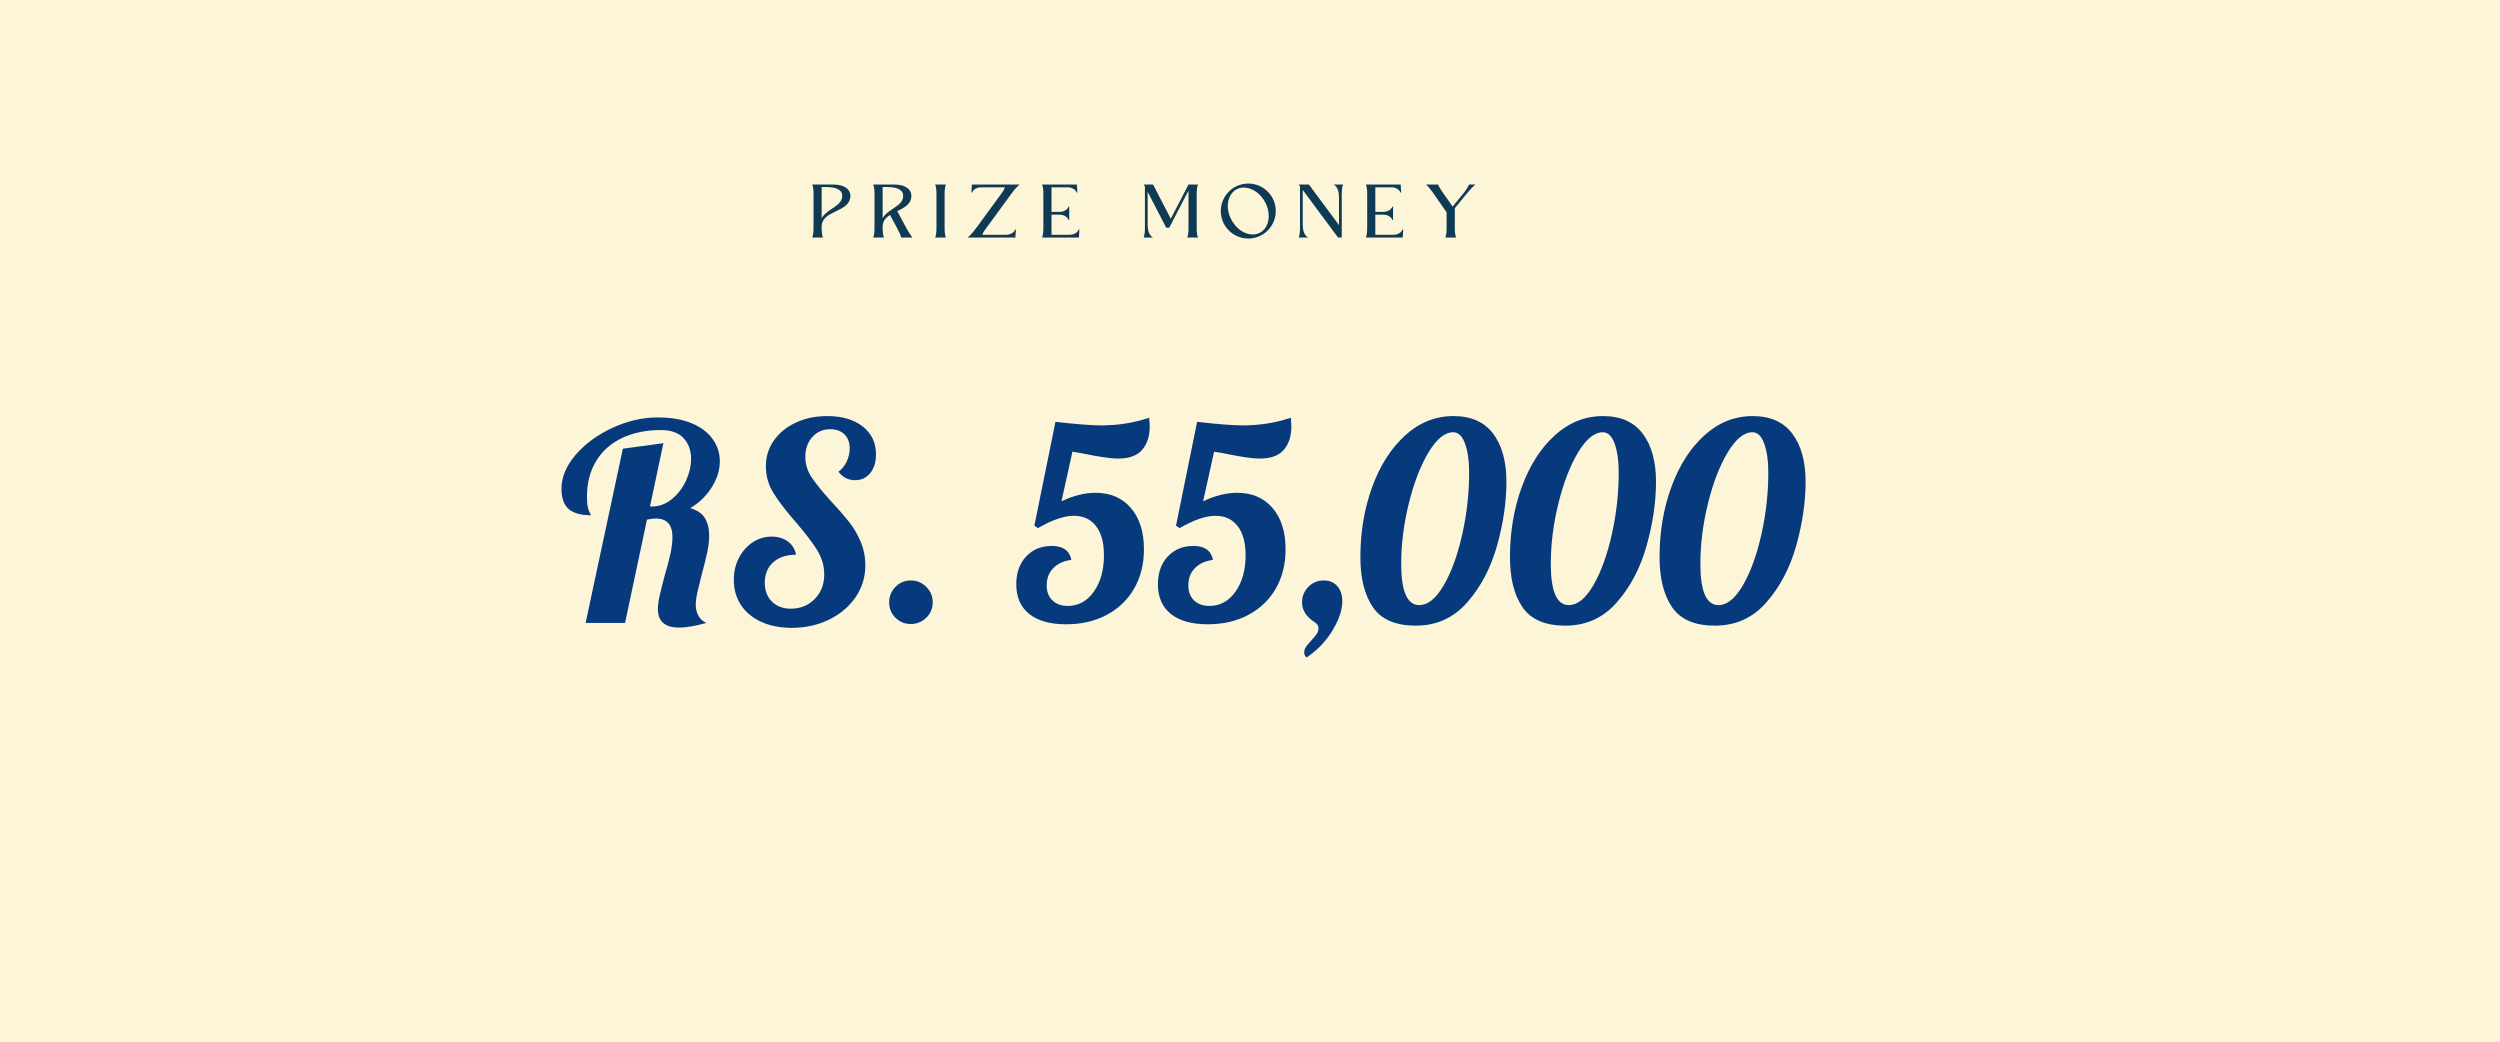
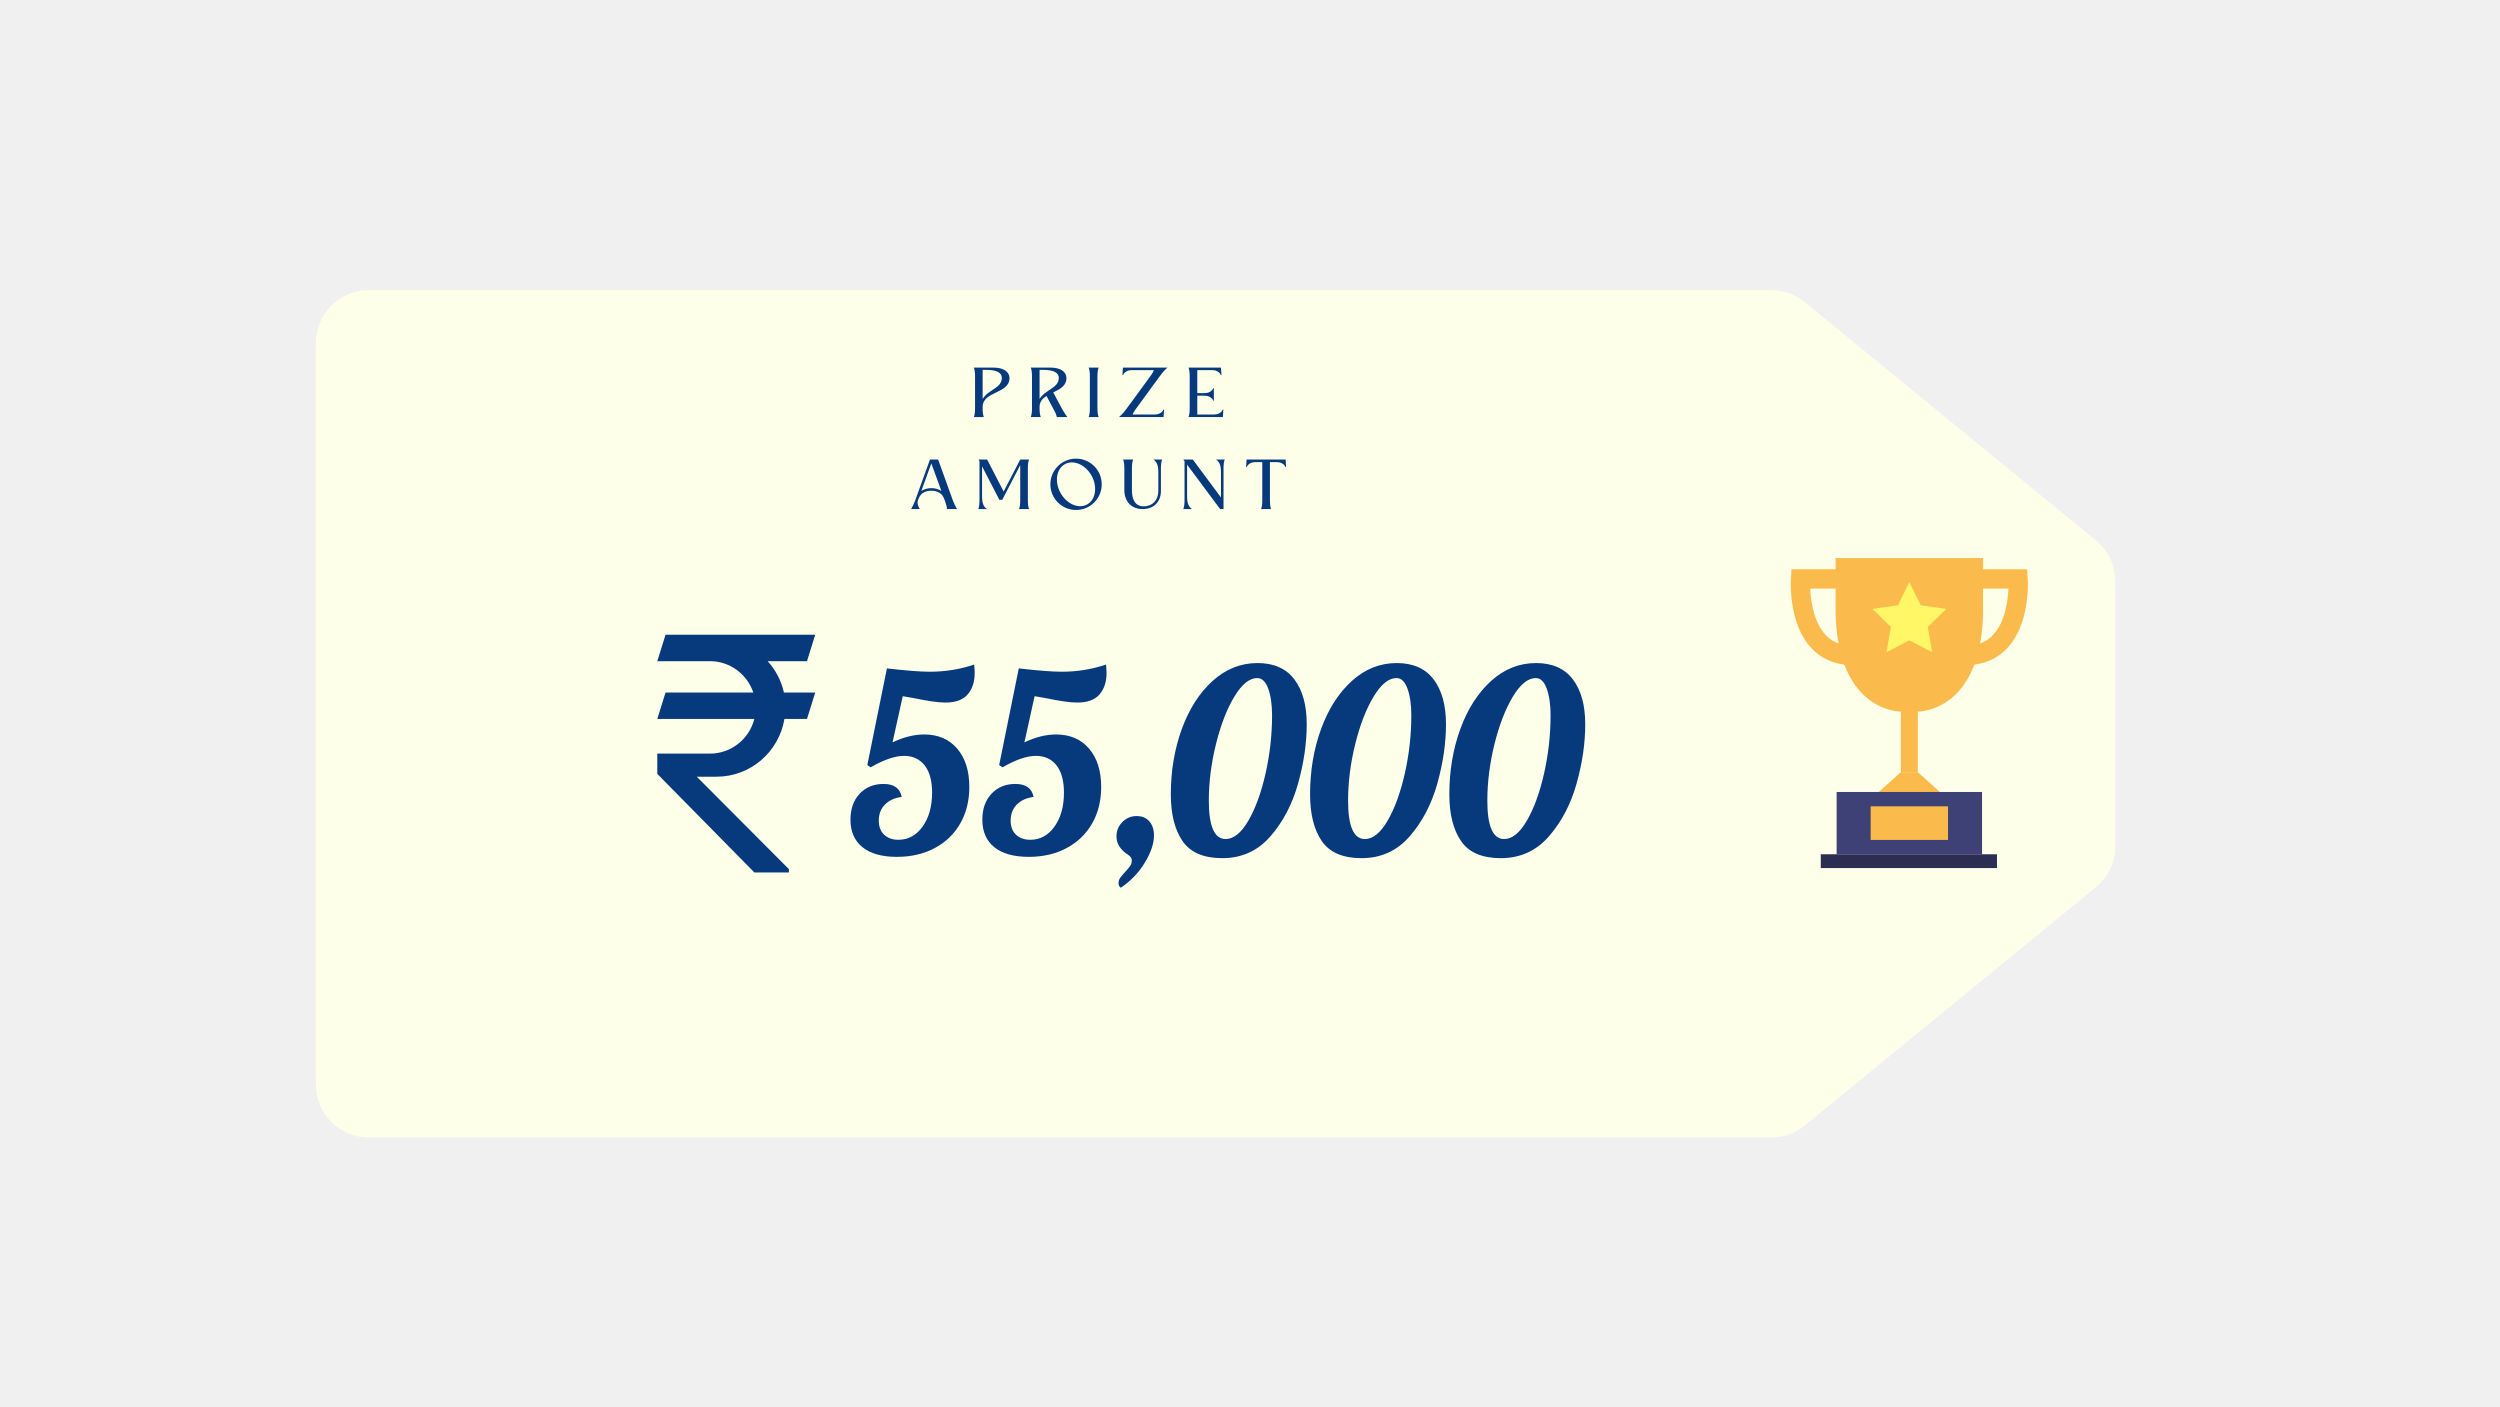
- <svg xmlns="http://www.w3.org/2000/svg" width="2400" zoomAndPan="magnify" viewBox="0 0 1800 750" height="1000" preserveAspectRatio="xMidYMid meet" version="1.0">
+ <svg xmlns="http://www.w3.org/2000/svg" width="1280" zoomAndPan="magnify" viewBox="0 0 960 540" height="720" preserveAspectRatio="xMidYMid meet" version="1.0">
  <defs>
    <g />
+     <clipPath id="id1">
+       <path d="M 121.297 111 L 812.27 111 L 812.27 437 L 121.297 437 Z M 121.297 111 " clip-rule="nonzero" />
+     </clipPath>
+     <clipPath id="id2">
+       <path d="M 252.402 243.719 L 313.043 243.719 L 313.043 335.051 L 252.402 335.051 Z M 252.402 243.719 " clip-rule="nonzero" />
+     </clipPath>
+     <clipPath id="id3">
+       <path d="M 687.551 214.309 L 778.883 214.309 L 778.883 333.336 L 687.551 333.336 Z M 687.551 214.309 " clip-rule="nonzero" />
+     </clipPath>
+     <clipPath id="id4">
+       <path d="M 704 214.309 L 762 214.309 L 762 297 L 704 297 Z M 704 214.309 " clip-rule="nonzero" />
+     </clipPath>
+     <clipPath id="id5">
+       <path d="M 699 328 L 767 328 L 767 333.336 L 699 333.336 Z M 699 328 " clip-rule="nonzero" />
+     </clipPath>
  </defs>
-   <rect x="-180" width="2160" fill="#ffffff" y="-75" height="900" fill-opacity="1" />
-   <rect x="-180" width="2160" fill="#fdf5d7" y="-75" height="900" fill-opacity="1" />
-   <rect x="-180" width="2160" fill="#ffffff" y="-75" height="900" fill-opacity="1" />
-   <rect x="-180" width="2160" fill="#fdf5d7" y="-75" height="900" fill-opacity="1" />
+   <g clip-path="url(#id1)">
+     <path fill="#feffe8" d="M 323.426 259.957 C 317.473 254.004 317.473 244.426 323.426 238.473 L 323.977 237.859 C 329.926 231.969 339.559 231.969 345.508 237.859 L 361.027 253.391 C 368.941 261.367 381.824 261.367 389.738 253.391 L 405.316 237.859 C 411.207 231.969 420.898 231.969 426.789 237.859 L 427.402 238.473 C 433.289 244.426 433.352 254.004 427.402 259.957 L 375.383 311.949 Z M 680.195 304.582 C 663.328 304.582 649.711 290.957 649.711 274.074 C 649.711 257.258 663.328 243.566 680.195 243.566 C 697.004 243.566 710.684 257.258 710.684 274.074 C 710.684 290.957 697.004 304.582 680.195 304.582 Z M 374.215 209.133 C 352.441 187.281 317.043 187.344 295.27 209.133 L 294.656 209.684 C 272.816 231.539 272.816 266.895 294.656 288.684 L 361.027 355.098 C 368.941 363.02 381.824 363.02 389.738 355.098 L 456.109 288.684 C 477.949 266.895 477.949 231.539 456.109 209.684 L 455.496 209.133 C 433.781 187.344 398.387 187.281 376.547 209.133 L 375.383 210.301 Z M 680.195 345.277 C 719.457 345.277 751.293 313.422 751.293 274.074 C 751.293 234.789 719.457 202.934 680.195 202.934 C 640.875 202.934 609.039 234.789 609.039 274.074 C 609.039 313.422 640.875 345.277 680.195 345.277 Z M 141.602 111.414 C 130.379 111.414 121.297 120.496 121.297 131.73 L 121.297 416.422 C 121.297 427.652 130.379 436.801 141.602 436.801 L 680.195 436.801 C 684.859 436.801 689.398 435.141 693.016 432.195 L 804.848 340.676 C 809.57 336.809 812.27 331.039 812.27 324.961 L 812.27 223.25 C 812.27 217.176 809.57 211.402 804.848 207.535 L 693.016 116.016 C 689.398 113.008 684.859 111.414 680.195 111.414 L 141.602 111.414 " fill-opacity="1" fill-rule="nonzero" />
+   </g>
  <g fill="#073a7d" fill-opacity="1">
-     <g transform="translate(403.0918, 448.5)">
+     <g transform="translate(303.8624, 328.5515)">
+       <g />
+     </g>
+   </g>
+   <g fill="#073a7d" fill-opacity="1">
+     <g transform="translate(325.1111, 328.5515)">
      <g>
-         <path d="M 86 3.359 C 75.738 3.359 70.609 -1.047 70.609 -9.859 C 70.609 -12.754 71.035 -16.07 71.891 -19.812 C 72.754 -23.562 73.973 -28.398 75.547 -34.328 C 77.391 -40.504 78.77 -45.758 79.688 -50.094 C 80.602 -54.438 81.062 -58.316 81.062 -61.734 C 81.062 -70.68 77.117 -75.156 69.234 -75.156 C 67.129 -75.156 64.957 -74.891 62.719 -74.359 L 46.953 0 L 18.547 0 L 45.375 -125.453 L 74.562 -129.391 L 64.891 -83.828 L 66.469 -83.828 C 71.602 -83.828 76.336 -85.602 80.672 -89.156 C 85.016 -92.707 88.398 -97.145 90.828 -102.469 C 93.266 -107.789 94.484 -113.02 94.484 -118.156 C 94.484 -124.195 92.676 -129.156 89.062 -133.031 C 85.445 -136.914 80.02 -138.859 72.781 -138.859 C 62.133 -138.859 52.801 -136.953 44.781 -133.141 C 36.758 -129.328 30.547 -123.801 26.141 -116.562 C 21.734 -109.332 19.531 -100.789 19.531 -90.938 C 19.531 -86.07 19.988 -82.68 20.906 -80.766 C 21.832 -78.859 22.297 -77.773 22.297 -77.516 C 15.191 -77.516 9.895 -78.992 6.406 -81.953 C 2.926 -84.91 1.188 -89.812 1.188 -96.656 C 1.188 -105.07 4.633 -113.254 11.531 -121.203 C 18.438 -129.16 27.281 -135.602 38.062 -140.531 C 48.852 -145.469 59.641 -147.938 70.422 -147.938 C 80.285 -147.938 88.566 -146.488 95.266 -143.594 C 101.973 -140.707 106.969 -136.863 110.25 -132.062 C 113.539 -127.258 115.188 -122.031 115.188 -116.375 C 115.188 -110.195 113.281 -104.016 109.469 -97.828 C 105.656 -91.648 100.461 -86.586 93.891 -82.641 C 98.891 -81.203 102.406 -78.805 104.438 -75.453 C 106.477 -72.098 107.5 -67.922 107.5 -62.922 C 107.5 -59.109 107.035 -55.062 106.109 -50.781 C 105.191 -46.508 103.879 -41.219 102.172 -34.906 C 101.117 -30.832 100.133 -26.82 99.219 -22.875 C 98.301 -18.938 97.844 -15.648 97.844 -13.016 C 97.844 -9.992 98.531 -7.297 99.906 -4.922 C 101.289 -2.555 103.164 -0.914 105.531 0 C 97.508 2.238 91 3.359 86 3.359 Z M 86 3.359 " />
+         <path d="M 19.297 0.484 C 13.547 0.484 9.133 -0.754 6.062 -3.234 C 3 -5.711 1.469 -9.238 1.469 -13.812 C 1.469 -17.926 2.641 -21.238 4.984 -23.75 C 7.336 -26.258 10.41 -27.516 14.203 -27.516 C 18.18 -27.516 20.5 -25.852 21.156 -22.531 C 18.477 -22.195 16.336 -21.227 14.734 -19.625 C 13.141 -18.031 12.344 -15.961 12.344 -13.422 C 12.344 -11.129 13.023 -9.332 14.391 -8.031 C 15.766 -6.727 17.594 -6.078 19.875 -6.078 C 23.664 -6.078 26.77 -7.77 29.188 -11.156 C 31.602 -14.551 32.812 -18.895 32.812 -24.188 C 32.812 -28.695 31.863 -32.176 29.969 -34.625 C 28.07 -37.07 25.426 -38.297 22.031 -38.297 C 18.57 -38.297 14.297 -36.828 9.203 -33.891 L 7.938 -34.766 L 15.469 -71.891 C 22.852 -71.035 28.336 -70.609 31.922 -70.609 C 37.867 -70.609 43.551 -71.523 48.969 -73.359 C 49.102 -71.922 49.172 -70.844 49.172 -70.125 C 49.172 -66.727 48.27 -63.984 46.469 -61.891 C 44.676 -59.805 41.82 -58.766 37.906 -58.766 C 36.406 -58.766 34.609 -58.926 32.516 -59.25 C 30.422 -59.57 28.43 -59.93 26.547 -60.328 C 24.91 -60.648 23.242 -60.945 21.547 -61.219 L 17.625 -43.484 C 21.875 -45.504 25.922 -46.516 29.766 -46.516 C 35.117 -46.516 39.348 -44.703 42.453 -41.078 C 45.555 -37.461 47.109 -32.551 47.109 -26.344 C 47.109 -21.051 45.945 -16.379 43.625 -12.328 C 41.312 -8.285 38.047 -5.141 33.828 -2.891 C 29.617 -0.641 24.773 0.484 19.297 0.484 Z M 19.297 0.484 " />
      </g>
    </g>
  </g>
  <g fill="#073a7d" fill-opacity="1">
-     <g transform="translate(521.6433, 448.5)">
+     <g transform="translate(375.7453, 328.5515)">
      <g>
-         <path d="M 48.328 3.547 C 40.047 3.547 32.75 2.102 26.438 -0.781 C 20.125 -3.676 15.254 -7.723 11.828 -12.922 C 8.41 -18.117 6.703 -24.133 6.703 -30.969 C 6.703 -36.75 7.914 -42.004 10.344 -46.734 C 12.781 -51.473 16.07 -55.223 20.219 -57.984 C 24.363 -60.754 28.93 -62.141 33.922 -62.141 C 38.523 -62.141 42.406 -60.988 45.562 -58.688 C 48.719 -56.383 50.691 -53.191 51.484 -49.109 C 44.641 -49.109 39.18 -47.301 35.109 -43.688 C 31.035 -40.07 29 -35.176 29 -29 C 29 -23.344 30.707 -18.801 34.125 -15.375 C 37.539 -11.957 42.078 -10.25 47.734 -10.25 C 54.703 -10.25 60.453 -12.582 64.984 -17.25 C 69.523 -21.926 71.797 -27.812 71.797 -34.906 C 71.797 -41.094 70.086 -46.945 66.672 -52.469 C 63.254 -57.988 58.125 -64.695 51.281 -72.594 C 44.188 -80.738 38.828 -87.738 35.203 -93.594 C 31.586 -99.445 29.781 -105.859 29.781 -112.828 C 29.781 -119.66 31.688 -125.805 35.5 -131.266 C 39.312 -136.723 44.57 -141.031 51.281 -144.188 C 57.988 -147.344 65.551 -148.922 73.969 -148.922 C 84.625 -148.922 93.141 -146.422 99.516 -141.422 C 105.891 -136.43 109.078 -129.727 109.078 -121.312 C 109.078 -115.789 107.695 -111.316 104.938 -107.891 C 102.176 -104.473 98.562 -102.766 94.094 -102.766 C 89.094 -102.766 85.082 -104.801 82.062 -108.875 C 84.551 -110.719 86.52 -113.148 87.969 -116.172 C 89.414 -119.203 90.141 -122.359 90.141 -125.641 C 90.141 -129.848 88.891 -133.203 86.391 -135.703 C 83.891 -138.203 80.473 -139.453 76.141 -139.453 C 70.879 -139.453 66.57 -137.578 63.219 -133.828 C 59.863 -130.086 58.188 -125.32 58.188 -119.531 C 58.188 -114.27 59.695 -109.367 62.719 -104.828 C 65.75 -100.297 70.484 -94.477 76.922 -87.375 C 82.18 -81.727 86.422 -76.863 89.641 -72.781 C 92.867 -68.707 95.633 -64.004 97.938 -58.672 C 100.238 -53.348 101.391 -47.598 101.391 -41.422 C 101.391 -33.004 99.051 -25.375 94.375 -18.531 C 89.707 -11.695 83.332 -6.305 75.25 -2.359 C 67.164 1.578 58.191 3.547 48.328 3.547 Z M 48.328 3.547 " />
+         <path d="M 19.297 0.484 C 13.547 0.484 9.133 -0.754 6.062 -3.234 C 3 -5.711 1.469 -9.238 1.469 -13.812 C 1.469 -17.926 2.641 -21.238 4.984 -23.75 C 7.336 -26.258 10.41 -27.516 14.203 -27.516 C 18.18 -27.516 20.5 -25.852 21.156 -22.531 C 18.477 -22.195 16.336 -21.227 14.734 -19.625 C 13.141 -18.031 12.344 -15.961 12.344 -13.422 C 12.344 -11.129 13.023 -9.332 14.391 -8.031 C 15.766 -6.727 17.594 -6.078 19.875 -6.078 C 23.664 -6.078 26.77 -7.77 29.188 -11.156 C 31.602 -14.551 32.812 -18.895 32.812 -24.188 C 32.812 -28.695 31.863 -32.176 29.969 -34.625 C 28.07 -37.07 25.426 -38.297 22.031 -38.297 C 18.57 -38.297 14.297 -36.828 9.203 -33.891 L 7.938 -34.766 L 15.469 -71.891 C 22.852 -71.035 28.336 -70.609 31.922 -70.609 C 37.867 -70.609 43.551 -71.523 48.969 -73.359 C 49.102 -71.922 49.172 -70.844 49.172 -70.125 C 49.172 -66.727 48.27 -63.984 46.469 -61.891 C 44.676 -59.805 41.82 -58.766 37.906 -58.766 C 36.406 -58.766 34.609 -58.926 32.516 -59.25 C 30.422 -59.57 28.43 -59.93 26.547 -60.328 C 24.91 -60.648 23.242 -60.945 21.547 -61.219 L 17.625 -43.484 C 21.875 -45.504 25.922 -46.516 29.766 -46.516 C 35.117 -46.516 39.348 -44.703 42.453 -41.078 C 45.555 -37.461 47.109 -32.551 47.109 -26.344 C 47.109 -21.051 45.945 -16.379 43.625 -12.328 C 41.312 -8.285 38.047 -5.141 33.828 -2.891 C 29.617 -0.641 24.773 0.484 19.297 0.484 Z M 19.297 0.484 " />
      </g>
    </g>
  </g>
  <g fill="#073a7d" fill-opacity="1">
-     <g transform="translate(634.0799, 448.5)">
+     <g transform="translate(426.3795, 328.5515)">
      <g>
-         <path d="M 21.703 0.781 C 17.359 0.781 13.672 -0.727 10.641 -3.75 C 7.617 -6.77 6.109 -10.453 6.109 -14.797 C 6.109 -19.129 7.617 -22.844 10.641 -25.938 C 13.672 -29.031 17.359 -30.578 21.703 -30.578 C 26.035 -30.578 29.75 -29.031 32.844 -25.938 C 35.938 -22.844 37.484 -19.129 37.484 -14.797 C 37.484 -10.453 35.938 -6.77 32.844 -3.75 C 29.75 -0.727 26.035 0.781 21.703 0.781 Z M 21.703 0.781 " />
+         <path d="M 4.016 12.344 C 3.43 11.945 3.141 11.391 3.141 10.672 C 3.141 9.891 3.332 9.203 3.719 8.609 C 4.113 8.023 4.77 7.242 5.688 6.266 C 6.594 5.285 7.242 4.5 7.641 3.906 C 8.035 3.32 8.234 2.609 8.234 1.766 C 8.234 1.047 7.805 0.391 6.953 -0.203 C 3.879 -2.16 2.344 -4.539 2.344 -7.344 C 2.344 -9.5 3.094 -11.344 4.594 -12.875 C 6.102 -14.414 7.938 -15.188 10.094 -15.188 C 12.176 -15.188 13.805 -14.5 14.984 -13.125 C 16.16 -11.75 16.75 -9.953 16.75 -7.734 C 16.75 -4.672 15.586 -1.211 13.266 2.641 C 10.953 6.492 7.867 9.727 4.016 12.344 Z M 4.016 12.344 " />
      </g>
    </g>
  </g>
  <g fill="#073a7d" fill-opacity="1">
-     <g transform="translate(685.9585, 448.5)">
+     <g transform="translate(447.5343, 328.5515)">
+       <g>
+         <path d="M 21.844 0.984 C 14.656 0.984 9.562 -1.203 6.562 -5.578 C 3.562 -9.953 2.062 -15.926 2.062 -23.5 C 2.062 -32.508 3.461 -40.867 6.266 -48.578 C 9.078 -56.285 13.008 -62.438 18.062 -67.031 C 23.125 -71.633 28.891 -73.938 35.359 -73.938 C 41.617 -73.938 46.332 -71.848 49.5 -67.672 C 52.664 -63.492 54.25 -57.75 54.25 -50.438 C 54.25 -43.188 53.141 -35.594 50.922 -27.656 C 48.703 -19.727 45.16 -12.973 40.297 -7.391 C 35.43 -1.805 29.281 0.984 21.844 0.984 Z M 23.109 -6.359 C 26.18 -6.359 29.086 -8.707 31.828 -13.406 C 34.566 -18.113 36.77 -24.156 38.438 -31.531 C 40.102 -38.914 40.938 -46.359 40.938 -53.859 C 40.938 -57.973 40.445 -61.383 39.469 -64.094 C 38.488 -66.812 37.082 -68.172 35.25 -68.172 C 32.25 -68.172 29.312 -65.785 26.438 -61.016 C 23.57 -56.242 21.223 -50.172 19.391 -42.797 C 17.566 -35.422 16.656 -28.176 16.656 -21.062 C 16.656 -11.258 18.805 -6.359 23.109 -6.359 Z M 23.109 -6.359 " />
+       </g>
+     </g>
+   </g>
+   <g fill="#073a7d" fill-opacity="1">
+     <g transform="translate(501.0087, 328.5515)">
+       <g>
+         <path d="M 21.844 0.984 C 14.656 0.984 9.562 -1.203 6.562 -5.578 C 3.562 -9.953 2.062 -15.926 2.062 -23.5 C 2.062 -32.508 3.461 -40.867 6.266 -48.578 C 9.078 -56.285 13.008 -62.438 18.062 -67.031 C 23.125 -71.633 28.891 -73.938 35.359 -73.938 C 41.617 -73.938 46.332 -71.848 49.5 -67.672 C 52.664 -63.492 54.25 -57.75 54.25 -50.438 C 54.25 -43.188 53.141 -35.594 50.922 -27.656 C 48.703 -19.727 45.16 -12.973 40.297 -7.391 C 35.43 -1.805 29.281 0.984 21.844 0.984 Z M 23.109 -6.359 C 26.18 -6.359 29.086 -8.707 31.828 -13.406 C 34.566 -18.113 36.77 -24.156 38.438 -31.531 C 40.102 -38.914 40.938 -46.359 40.938 -53.859 C 40.938 -57.973 40.445 -61.383 39.469 -64.094 C 38.488 -66.812 37.082 -68.172 35.25 -68.172 C 32.25 -68.172 29.312 -65.785 26.438 -61.016 C 23.57 -56.242 21.223 -50.172 19.391 -42.797 C 17.566 -35.422 16.656 -28.176 16.656 -21.062 C 16.656 -11.258 18.805 -6.359 23.109 -6.359 Z M 23.109 -6.359 " />
+       </g>
+     </g>
+   </g>
+   <g fill="#073a7d" fill-opacity="1">
+     <g transform="translate(554.4831, 328.5515)">
+       <g>
+         <path d="M 21.844 0.984 C 14.656 0.984 9.562 -1.203 6.562 -5.578 C 3.562 -9.953 2.062 -15.926 2.062 -23.5 C 2.062 -32.508 3.461 -40.867 6.266 -48.578 C 9.078 -56.285 13.008 -62.438 18.062 -67.031 C 23.125 -71.633 28.891 -73.938 35.359 -73.938 C 41.617 -73.938 46.332 -71.848 49.5 -67.672 C 52.664 -63.492 54.25 -57.75 54.25 -50.438 C 54.25 -43.188 53.141 -35.594 50.922 -27.656 C 48.703 -19.727 45.16 -12.973 40.297 -7.391 C 35.43 -1.805 29.281 0.984 21.844 0.984 Z M 23.109 -6.359 C 26.18 -6.359 29.086 -8.707 31.828 -13.406 C 34.566 -18.113 36.77 -24.156 38.438 -31.531 C 40.102 -38.914 40.938 -46.359 40.938 -53.859 C 40.938 -57.973 40.445 -61.383 39.469 -64.094 C 38.488 -66.812 37.082 -68.172 35.25 -68.172 C 32.25 -68.172 29.312 -65.785 26.438 -61.016 C 23.57 -56.242 21.223 -50.172 19.391 -42.797 C 17.566 -35.422 16.656 -28.176 16.656 -21.062 C 16.656 -11.258 18.805 -6.359 23.109 -6.359 Z M 23.109 -6.359 " />
+       </g>
+     </g>
+   </g>
+   <g clip-path="url(#id2)">
+     <path fill="#073a7d" d="M 294.789 253.895 L 309.883 253.895 L 313.043 243.75 L 255.562 243.75 L 252.402 253.895 L 272.617 253.895 C 280.383 253.895 286.906 258.949 289.285 265.934 L 255.562 265.934 L 252.402 276.074 L 289.676 276.074 C 287.707 283.715 280.848 289.387 272.617 289.387 L 252.402 289.387 L 252.402 297.172 L 289.672 335.02 L 302.934 335.02 L 302.934 333.75 L 267.562 298.258 C 270.668 298.258 274.352 298.258 275.145 298.258 C 288.281 298.258 299.109 288.656 301.227 276.074 L 309.883 276.074 L 313.043 265.934 L 301.027 265.934 C 300.031 261.352 297.805 257.258 294.789 253.895 Z M 294.789 253.895 " fill-opacity="1" fill-rule="nonzero" />
+   </g>
+   <g clip-path="url(#id3)">
+     <path stroke-linecap="butt" transform="matrix(0.0620204, 0, 0, -0.0618657, 601.3295, 405.3488)" fill="none" stroke-linejoin="miter" d="M 1710.226 2958.798 L 1452.499 2958.798 C 1452.499 2958.798 1416.787 2432.203 1836.508 2487.388 " stroke="#fabb4c" stroke-width="120" stroke-opacity="1" stroke-miterlimit="10" />
+     <path stroke-linecap="butt" transform="matrix(0.0620204, 0, 0, -0.0618657, 601.3295, 405.3488)" fill="none" stroke-linejoin="miter" d="M 2541.794 2958.798 L 2799.522 2958.798 C 2799.522 2958.798 2835.171 2432.203 2415.513 2487.388 " stroke="#fabb4c" stroke-width="120" stroke-opacity="1" stroke-miterlimit="10" />
+   </g>
+   <g clip-path="url(#id4)">
+     <path fill="#fabb4c" d="M 704.867 214.301 L 704.867 235.805 C 705.852 273.52 729.93 273.266 729.93 273.266 L 729.93 296.527 L 736.441 296.527 L 736.441 273.266 C 736.441 273.266 760.516 273.52 761.508 235.805 L 761.508 214.301 L 704.867 214.301 " fill-opacity="1" fill-rule="nonzero" />
+   </g>
+   <path fill="#fabb4c" d="M 736.441 296.527 L 729.93 296.527 L 721.434 304.117 L 744.938 304.117 L 736.441 296.527 " fill-opacity="1" fill-rule="nonzero" />
+   <path fill="#3d4176" d="M 761.105 328.027 L 705.262 328.027 L 705.262 304.117 L 761.105 304.117 L 761.105 328.027 " fill-opacity="1" fill-rule="nonzero" />
+   <g clip-path="url(#id5)">
+     <path fill="#2c2d53" d="M 766.836 333.344 L 699.18 333.344 L 699.18 328.027 L 766.836 328.027 L 766.836 333.344 " fill-opacity="1" fill-rule="nonzero" />
+   </g>
+   <path fill="#fabb4c" d="M 748.039 322.527 L 718.332 322.527 L 718.332 309.625 L 748.039 309.625 L 748.039 322.527 " fill-opacity="1" fill-rule="nonzero" />
+   <path fill="#fff766" d="M 733.184 223.555 L 737.562 232.41 L 747.367 233.832 L 740.273 240.73 L 741.949 250.461 L 733.184 245.867 L 724.422 250.461 L 726.098 240.73 L 719 233.832 L 728.805 232.41 L 733.184 223.555 " fill-opacity="1" fill-rule="nonzero" />
+   <g fill="#073a7d" fill-opacity="1">
+     <g transform="translate(373.9567, 160.1596)">
+       <g>
+         <path d="M 7.5 -19.008 L 0 -19.008 C 0.355 -18.043 0.457 -16.93 0.457 -15.637 C 0.457 -13.559 0.457 -5.449 0.457 -3.371 C 0.457 -2.078 0.355 -0.965 0 0 C 1.113 0 2.711 0 3.828 0 C 3.473 -0.965 3.371 -2.078 3.371 -3.371 L 3.371 -3.902 C 3.371 -9.984 13.688 -8.895 13.688 -14.977 C 13.688 -17.184 11.734 -19.008 7.5 -19.008 Z M 3.371 -6.945 L 3.371 -18.121 L 4.891 -18.121 C 7.934 -18.121 10.668 -17.438 10.746 -15.105 C 10.898 -11.203 5.5 -10.543 3.371 -6.945 Z M 3.371 -6.945 " />
+       </g>
+     </g>
+   </g>
+   <g fill="#073a7d" fill-opacity="1">
+     <g transform="translate(395.8254, 160.1596)">
+       <g>
+         <path d="M 7.5 -19.008 L 0 -19.008 C 0.355 -18.043 0.457 -16.93 0.457 -15.637 C 0.457 -13.559 0.457 -5.449 0.457 -3.371 C 0.457 -2.078 0.355 -0.965 0 0 C 1.113 0 2.711 0 3.828 0 C 3.473 -0.965 3.371 -2.078 3.371 -3.371 L 3.371 -3.902 C 3.371 -5.93 4.512 -7.148 6.031 -8.109 L 9.148 -2.254 C 9.555 -1.52 9.832 -0.812 10.012 0 L 14.039 0 C 13.406 -0.812 12.496 -2.254 11.887 -3.371 L 8.617 -9.48 C 11.176 -10.719 13.688 -11.988 13.688 -14.977 C 13.688 -17.184 11.734 -19.008 7.5 -19.008 Z M 3.371 -6.945 L 3.371 -18.121 L 4.891 -18.121 C 7.934 -18.121 10.668 -17.438 10.746 -15.105 C 10.898 -11.203 5.5 -10.543 3.371 -6.945 Z M 3.371 -6.945 " />
+       </g>
+     </g>
+   </g>
+   <g fill="#073a7d" fill-opacity="1">
+     <g transform="translate(418.0488, 160.1596)">
+       <g>
+         <path d="M 0.457 -15.637 L 0.457 -3.371 C 0.457 -2.078 0.355 -0.965 0 0 L 3.828 0 C 3.473 -0.965 3.371 -2.078 3.371 -3.371 C 3.371 -5.449 3.371 -13.559 3.371 -15.637 C 3.371 -16.93 3.473 -18.043 3.828 -19.008 L 0 -19.008 C 0.355 -18.043 0.457 -16.93 0.457 -15.637 Z M 0.457 -15.637 " />
+       </g>
+     </g>
+   </g>
+   <g fill="#073a7d" fill-opacity="1">
+     <g transform="translate(430.1367, 160.1596)">
+       <g>
+         <path d="M 12.949 -18.02 C 12.547 -16.98 11.961 -16.195 11.48 -15.535 L 2.812 -3.676 C 1.801 -2.332 0.863 -1.062 -0.457 0 C 5.246 0 10.949 0 16.676 0 L 16.855 -2.891 L 16.625 -2.891 C 16.422 -2.355 15.562 -0.988 13.281 -0.988 L 4.789 -0.988 C 5.195 -2.027 5.777 -2.812 6.285 -3.473 L 14.953 -15.332 C 15.941 -16.676 16.879 -17.945 18.195 -19.008 C 12.496 -19.008 6.793 -19.008 1.062 -19.008 L 0.887 -16.117 L 1.113 -16.117 C 1.316 -16.652 2.18 -18.02 4.461 -18.02 Z M 12.949 -18.02 " />
+       </g>
+     </g>
+   </g>
+   <g fill="#073a7d" fill-opacity="1">
+     <g transform="translate(456.389, 160.1596)">
+       <g>
+         <path d="M 13.203 0 L 13.383 -2.891 L 13.152 -2.891 C 12.949 -2.355 12.09 -0.988 9.809 -0.988 L 3.371 -0.988 L 3.371 -8.211 L 6.16 -8.211 C 8.441 -8.211 9.301 -6.844 9.504 -6.312 L 9.73 -6.312 C 9.73 -7.906 9.73 -9.504 9.73 -11.102 L 9.504 -11.102 C 9.301 -10.566 8.441 -9.199 6.16 -9.199 L 3.371 -9.199 L 3.371 -18.02 L 9.098 -18.02 C 11.379 -18.02 12.215 -16.652 12.445 -16.117 L 12.648 -16.117 L 12.469 -19.008 L 0 -19.008 C 0.355 -18.043 0.457 -16.93 0.457 -15.637 C 0.457 -13.559 0.457 -5.449 0.457 -3.371 C 0.457 -2.078 0.355 -0.965 0 0 Z M 13.203 0 " />
+       </g>
+     </g>
+   </g>
+   <g fill="#073a7d" fill-opacity="1">
+     <g transform="translate(477.9748, 160.1596)">
      <g />
    </g>
  </g>
  <g fill="#073a7d" fill-opacity="1">
-     <g transform="translate(728.7633, 448.5)">
+     <g transform="translate(349.8738, 195.4801)">
      <g>
-         <path d="M 38.859 0.984 C 27.285 0.984 18.406 -1.508 12.219 -6.5 C 6.039 -11.5 2.953 -18.602 2.953 -27.812 C 2.953 -36.094 5.316 -42.766 10.047 -47.828 C 14.785 -52.891 20.969 -55.422 28.594 -55.422 C 36.625 -55.422 41.297 -52.07 42.609 -45.375 C 37.211 -44.707 32.906 -42.766 29.688 -39.547 C 26.469 -36.328 24.859 -32.148 24.859 -27.016 C 24.859 -22.422 26.238 -18.805 29 -16.172 C 31.758 -13.547 35.441 -12.234 40.047 -12.234 C 47.672 -12.234 53.914 -15.648 58.781 -22.484 C 63.645 -29.328 66.078 -38.07 66.078 -48.719 C 66.078 -57.789 64.172 -64.789 60.359 -69.719 C 56.547 -74.656 51.219 -77.125 44.375 -77.125 C 37.406 -77.125 28.797 -74.164 18.547 -68.25 L 15.984 -70.031 L 31.172 -144.781 C 46.023 -143.07 57.066 -142.219 64.297 -142.219 C 76.266 -142.219 87.707 -144.055 98.625 -147.734 C 98.883 -144.848 99.016 -142.68 99.016 -141.234 C 99.016 -134.391 97.207 -128.863 93.594 -124.656 C 89.977 -120.445 84.223 -118.344 76.328 -118.344 C 73.305 -118.344 69.691 -118.672 65.484 -119.328 C 61.273 -119.992 57.266 -120.719 53.453 -121.5 C 50.172 -122.156 46.816 -122.75 43.391 -123.281 L 35.5 -87.578 C 44.051 -91.648 52.207 -93.688 59.969 -93.688 C 70.75 -93.688 79.258 -90.035 85.5 -82.734 C 91.75 -75.441 94.875 -65.551 94.875 -53.062 C 94.875 -42.406 92.539 -33 87.875 -24.844 C 83.207 -16.695 76.629 -10.352 68.141 -5.812 C 59.66 -1.281 49.898 0.984 38.859 0.984 Z M 38.859 0.984 " />
+         <path d="M 10.367 -19.008 L 7.223 -19.008 L 1.57 -3.344 C 1.164 -2.23 0.559 -0.938 0 0 L 3.32 0 C 2.508 -1.367 2.281 -2.406 2.609 -3.344 C 3.066 -4.586 3.523 -5.602 4.715 -6.285 C 6.461 -7.324 9.176 -7.301 10.949 -6.211 C 11.988 -5.551 12.469 -4.586 12.926 -3.293 C 13.332 -2.203 13.762 -0.887 13.762 0 L 17.613 0 C 17.055 -0.938 16.422 -2.23 16.016 -3.344 Z M 11.609 -6.969 C 9.379 -8.391 6.133 -8.391 3.93 -6.969 L 7.754 -17.539 Z M 11.609 -6.969 " />
      </g>
    </g>
  </g>
  <g fill="#073a7d" fill-opacity="1">
-     <g transform="translate(830.7452, 448.5)">
+     <g transform="translate(375.67, 195.4801)">
      <g>
-         <path d="M 38.859 0.984 C 27.285 0.984 18.406 -1.508 12.219 -6.5 C 6.039 -11.5 2.953 -18.602 2.953 -27.812 C 2.953 -36.094 5.316 -42.766 10.047 -47.828 C 14.785 -52.891 20.969 -55.422 28.594 -55.422 C 36.625 -55.422 41.297 -52.07 42.609 -45.375 C 37.211 -44.707 32.906 -42.766 29.688 -39.547 C 26.469 -36.328 24.859 -32.148 24.859 -27.016 C 24.859 -22.422 26.238 -18.805 29 -16.172 C 31.758 -13.547 35.441 -12.234 40.047 -12.234 C 47.672 -12.234 53.914 -15.648 58.781 -22.484 C 63.645 -29.328 66.078 -38.07 66.078 -48.719 C 66.078 -57.789 64.172 -64.789 60.359 -69.719 C 56.547 -74.656 51.219 -77.125 44.375 -77.125 C 37.406 -77.125 28.797 -74.164 18.547 -68.25 L 15.984 -70.031 L 31.172 -144.781 C 46.023 -143.07 57.066 -142.219 64.297 -142.219 C 76.266 -142.219 87.707 -144.055 98.625 -147.734 C 98.883 -144.848 99.016 -142.68 99.016 -141.234 C 99.016 -134.391 97.207 -128.863 93.594 -124.656 C 89.977 -120.445 84.223 -118.344 76.328 -118.344 C 73.305 -118.344 69.691 -118.672 65.484 -119.328 C 61.273 -119.992 57.266 -120.719 53.453 -121.5 C 50.172 -122.156 46.816 -122.75 43.391 -123.281 L 35.5 -87.578 C 44.051 -91.648 52.207 -93.688 59.969 -93.688 C 70.75 -93.688 79.258 -90.035 85.5 -82.734 C 91.75 -75.441 94.875 -65.551 94.875 -53.062 C 94.875 -42.406 92.539 -33 87.875 -24.844 C 83.207 -16.695 76.629 -10.352 68.141 -5.812 C 59.66 -1.281 49.898 0.984 38.859 0.984 Z M 38.859 0.984 " />
+         <path d="M 3.344 0 C 1.801 -0.887 1.445 -2.914 1.445 -4.535 L 1.445 -16.398 L 8.086 -3.547 L 9.199 -3.547 L 16.094 -16.855 L 16.094 -3.371 C 16.094 -2.078 16.016 -0.965 15.637 0 L 19.488 0 C 19.109 -0.965 19.031 -2.078 19.031 -3.371 C 19.031 -5.449 19.031 -13.559 19.031 -15.637 C 19.031 -16.93 19.109 -18.043 19.488 -19.008 L 16.094 -19.008 L 9.73 -6.742 L 3.395 -19.008 L 0.102 -19.008 L 0.457 -18.297 L 0.457 -3.371 C 0.457 -2.078 0.355 -0.965 0 0 Z M 3.344 0 " />
      </g>
    </g>
  </g>
  <g fill="#073a7d" fill-opacity="1">
-     <g transform="translate(932.7271, 448.5)">
+     <g transform="translate(403.3412, 195.4801)">
      <g>
-         <path d="M 8.094 24.859 C 6.906 24.066 6.312 22.945 6.312 21.5 C 6.312 19.926 6.703 18.547 7.484 17.359 C 8.273 16.172 9.594 14.594 11.438 12.625 C 13.281 10.656 14.594 9.078 15.375 7.891 C 16.164 6.703 16.562 5.254 16.562 3.547 C 16.562 2.098 15.707 0.785 14 -0.391 C 7.82 -4.336 4.734 -9.141 4.734 -14.797 C 4.734 -19.129 6.242 -22.844 9.266 -25.938 C 12.297 -29.031 15.977 -30.578 20.312 -30.578 C 24.52 -30.578 27.805 -29.195 30.172 -26.438 C 32.547 -23.676 33.734 -20.055 33.734 -15.578 C 33.734 -9.398 31.395 -2.43 26.719 5.328 C 22.051 13.086 15.844 19.598 8.094 24.859 Z M 8.094 24.859 " />
+         <path d="M 9.859 -19.363 C 4.41 -19.363 0 -14.953 0 -9.504 C 0 -4.055 4.41 0.355 9.859 0.355 C 15.309 0.355 19.719 -4.055 19.719 -9.504 C 19.719 -14.953 15.309 -19.363 9.859 -19.363 Z M 14.117 -1.773 C 10.797 0.051 6.234 -1.953 3.879 -6.234 C 1.52 -10.492 2.305 -15.434 5.602 -17.258 C 8.895 -19.059 13.484 -17.055 15.84 -12.797 C 18.172 -8.516 17.41 -3.574 14.117 -1.773 Z M 14.117 -1.773 " />
      </g>
    </g>
  </g>
  <g fill="#073a7d" fill-opacity="1">
-     <g transform="translate(975.3346, 448.5)">
+     <g transform="translate(431.2911, 195.4801)">
      <g>
-         <path d="M 43.984 1.969 C 29.523 1.969 19.27 -2.43 13.219 -11.234 C 7.164 -20.047 4.141 -32.082 4.141 -47.344 C 4.141 -65.488 6.969 -82.316 12.625 -97.828 C 18.281 -113.348 26.203 -125.742 36.391 -135.016 C 46.578 -144.285 58.18 -148.922 71.203 -148.922 C 83.828 -148.922 93.328 -144.711 99.703 -136.297 C 106.086 -127.879 109.281 -116.305 109.281 -101.578 C 109.281 -86.984 107.039 -71.695 102.562 -55.719 C 98.094 -39.738 90.957 -26.129 81.156 -14.891 C 71.363 -3.648 58.973 1.969 43.984 1.969 Z M 46.547 -12.828 C 52.734 -12.828 58.586 -17.555 64.109 -27.016 C 69.629 -36.484 74.066 -48.645 77.422 -63.5 C 80.773 -78.363 82.453 -93.359 82.453 -108.484 C 82.453 -116.773 81.461 -123.645 79.484 -129.094 C 77.516 -134.551 74.691 -137.281 71.016 -137.281 C 64.961 -137.281 59.039 -132.477 53.25 -122.875 C 47.469 -113.281 42.734 -101.051 39.047 -86.188 C 35.367 -71.332 33.531 -56.738 33.531 -42.406 C 33.531 -22.688 37.867 -12.828 46.547 -12.828 Z M 46.547 -12.828 " />
+         <path d="M 14.953 -19.008 L 11.609 -19.008 C 13.152 -18.121 13.508 -16.117 13.508 -14.496 L 13.508 -6.969 C 13.508 -3.547 11.43 -1.113 7.934 -1.039 C 4.23 -0.988 3.371 -4.359 3.371 -7.148 L 3.371 -15.637 C 3.371 -16.93 3.473 -18.043 3.828 -19.008 L 0 -19.008 C 0.355 -18.043 0.457 -16.93 0.457 -15.637 L 0.457 -7.199 C 0.457 -3.066 3.066 0 7.477 0 C 11.887 0 14.496 -2.891 14.496 -6.895 L 14.496 -15.637 C 14.496 -16.93 14.598 -18.043 14.953 -19.008 Z M 14.953 -19.008 " />
      </g>
    </g>
  </g>
  <g fill="#073a7d" fill-opacity="1">
-     <g transform="translate(1083.037, 448.5)">
+     <g transform="translate(454.4014, 195.4801)">
      <g>
-         <path d="M 43.984 1.969 C 29.523 1.969 19.27 -2.43 13.219 -11.234 C 7.164 -20.047 4.141 -32.082 4.141 -47.344 C 4.141 -65.488 6.969 -82.316 12.625 -97.828 C 18.281 -113.348 26.203 -125.742 36.391 -135.016 C 46.578 -144.285 58.18 -148.922 71.203 -148.922 C 83.828 -148.922 93.328 -144.711 99.703 -136.297 C 106.086 -127.879 109.281 -116.305 109.281 -101.578 C 109.281 -86.984 107.039 -71.695 102.562 -55.719 C 98.094 -39.738 90.957 -26.129 81.156 -14.891 C 71.363 -3.648 58.973 1.969 43.984 1.969 Z M 46.547 -12.828 C 52.734 -12.828 58.586 -17.555 64.109 -27.016 C 69.629 -36.484 74.066 -48.645 77.422 -63.5 C 80.773 -78.363 82.453 -93.359 82.453 -108.484 C 82.453 -116.773 81.461 -123.645 79.484 -129.094 C 77.516 -134.551 74.691 -137.281 71.016 -137.281 C 64.961 -137.281 59.039 -132.477 53.25 -122.875 C 47.469 -113.281 42.734 -101.051 39.047 -86.188 C 35.367 -71.332 33.531 -56.738 33.531 -42.406 C 33.531 -22.688 37.867 -12.828 46.547 -12.828 Z M 46.547 -12.828 " />
+         <path d="M 12.547 -19.008 C 14.09 -18.121 14.445 -16.094 14.445 -14.473 L 14.445 -4.461 L 3.648 -19.008 C 2.434 -19.008 1.215 -19.008 0 -19.008 L 0.457 -18.398 L 0.457 -3.371 C 0.457 -2.078 0.355 -0.965 0 0 L 3.344 0 C 1.801 -0.887 1.445 -2.914 1.445 -4.535 L 1.445 -17.055 L 14.117 0 L 15.434 0 L 15.434 -15.637 C 15.434 -16.93 15.535 -18.043 15.891 -19.008 Z M 12.547 -19.008 " />
      </g>
    </g>
  </g>
  <g fill="#073a7d" fill-opacity="1">
-     <g transform="translate(1190.739, 448.5)">
+     <g transform="translate(478.4999, 195.4801)">
      <g>
-         <path d="M 43.984 1.969 C 29.523 1.969 19.27 -2.43 13.219 -11.234 C 7.164 -20.047 4.141 -32.082 4.141 -47.344 C 4.141 -65.488 6.969 -82.316 12.625 -97.828 C 18.281 -113.348 26.203 -125.742 36.391 -135.016 C 46.578 -144.285 58.18 -148.922 71.203 -148.922 C 83.828 -148.922 93.328 -144.711 99.703 -136.297 C 106.086 -127.879 109.281 -116.305 109.281 -101.578 C 109.281 -86.984 107.039 -71.695 102.562 -55.719 C 98.094 -39.738 90.957 -26.129 81.156 -14.891 C 71.363 -3.648 58.973 1.969 43.984 1.969 Z M 46.547 -12.828 C 52.734 -12.828 58.586 -17.555 64.109 -27.016 C 69.629 -36.484 74.066 -48.645 77.422 -63.5 C 80.773 -78.363 82.453 -93.359 82.453 -108.484 C 82.453 -116.773 81.461 -123.645 79.484 -129.094 C 77.516 -134.551 74.691 -137.281 71.016 -137.281 C 64.961 -137.281 59.039 -132.477 53.25 -122.875 C 47.469 -113.281 42.734 -101.051 39.047 -86.188 C 35.367 -71.332 33.531 -56.738 33.531 -42.406 C 33.531 -22.688 37.867 -12.828 46.547 -12.828 Z M 46.547 -12.828 " />
+         <path d="M 9.148 -3.371 C 9.148 -8.238 9.148 -13.129 9.148 -18.02 L 11.785 -18.02 C 14.066 -18.02 14.926 -16.652 15.129 -16.117 L 15.359 -16.117 L 15.18 -19.008 L 0.176 -19.008 L 0 -16.117 L 0.227 -16.117 C 0.43 -16.652 1.293 -18.02 3.547 -18.02 L 6.211 -18.02 C 6.211 -13.129 6.211 -8.238 6.211 -3.371 C 6.211 -2.078 6.133 -0.965 5.754 0 L 9.578 0 C 9.227 -0.965 9.148 -2.078 9.148 -3.371 Z M 9.148 -3.371 " />
      </g>
    </g>
  </g>
-   <g fill="#0e3a54" fill-opacity="1">
-     <g transform="translate(584.8255, 171.0283)">
-       <g>
-         <path d="M 15.059 -38.156 L 0 -38.156 C 0.711 -36.223 0.914 -33.984 0.914 -31.387 C 0.914 -27.215 0.914 -10.938 0.914 -6.766 C 0.914 -4.172 0.711 -1.934 0 0 C 2.238 0 5.441 0 7.684 0 C 6.969 -1.934 6.766 -4.172 6.766 -6.766 L 6.766 -7.836 C 6.766 -20.043 27.473 -17.855 27.473 -30.066 C 27.473 -34.492 23.555 -38.156 15.059 -38.156 Z M 6.766 -13.938 L 6.766 -36.375 L 9.82 -36.375 C 15.922 -36.375 21.418 -35 21.57 -30.32 C 21.875 -22.484 11.039 -21.164 6.766 -13.938 Z M 6.766 -13.938 " />
-       </g>
-     </g>
-   </g>
-   <g fill="#0e3a54" fill-opacity="1">
-     <g transform="translate(628.7285, 171.0283)">
-       <g>
-         <path d="M 15.059 -38.156 L 0 -38.156 C 0.711 -36.223 0.914 -33.984 0.914 -31.387 C 0.914 -27.215 0.914 -10.938 0.914 -6.766 C 0.914 -4.172 0.711 -1.934 0 0 C 2.238 0 5.441 0 7.684 0 C 6.969 -1.934 6.766 -4.172 6.766 -6.766 L 6.766 -7.836 C 6.766 -11.902 9.055 -14.348 12.109 -16.277 L 18.363 -4.527 C 19.18 -3.051 19.738 -1.629 20.094 0 L 28.184 0 C 26.91 -1.629 25.082 -4.527 23.859 -6.766 L 17.297 -19.027 C 22.434 -21.52 27.473 -24.062 27.473 -30.066 C 27.473 -34.492 23.555 -38.156 15.059 -38.156 Z M 6.766 -13.938 L 6.766 -36.375 L 9.82 -36.375 C 15.922 -36.375 21.418 -35 21.57 -30.32 C 21.875 -22.484 11.039 -21.164 6.766 -13.938 Z M 6.766 -13.938 " />
-       </g>
-     </g>
-   </g>
-   <g fill="#0e3a54" fill-opacity="1">
-     <g transform="translate(673.3436, 171.0283)">
-       <g>
-         <path d="M 0.914 -31.387 L 0.914 -6.766 C 0.914 -4.172 0.711 -1.934 0 0 L 7.684 0 C 6.969 -1.934 6.766 -4.172 6.766 -6.766 C 6.766 -10.938 6.766 -27.215 6.766 -31.387 C 6.766 -33.984 6.969 -36.223 7.684 -38.156 L 0 -38.156 C 0.711 -36.223 0.914 -33.984 0.914 -31.387 Z M 0.914 -31.387 " />
-       </g>
-     </g>
-   </g>
-   <g fill="#0e3a54" fill-opacity="1">
-     <g transform="translate(697.6103, 171.0283)">
-       <g>
-         <path d="M 25.996 -36.172 C 25.184 -34.086 24.012 -32.508 23.047 -31.184 L 5.648 -7.375 C 3.613 -4.68 1.73 -2.137 -0.914 0 C 10.531 0 21.977 0 33.473 0 L 33.832 -5.801 L 33.371 -5.801 C 32.965 -4.73 31.234 -1.984 26.656 -1.984 L 9.613 -1.984 C 10.43 -4.07 11.598 -5.648 12.617 -6.969 L 30.016 -30.777 C 32 -33.473 33.883 -36.02 36.527 -38.156 C 25.082 -38.156 13.633 -38.156 2.137 -38.156 L 1.781 -32.355 L 2.238 -32.355 C 2.645 -33.422 4.375 -36.172 8.953 -36.172 Z M 25.996 -36.172 " />
-       </g>
-     </g>
-   </g>
-   <g fill="#0e3a54" fill-opacity="1">
-     <g transform="translate(750.3139, 171.0283)">
-       <g>
-         <path d="M 26.504 0 L 26.859 -5.801 L 26.402 -5.801 C 25.996 -4.73 24.266 -1.984 19.688 -1.984 L 6.766 -1.984 L 6.766 -16.484 L 12.363 -16.484 C 16.941 -16.484 18.672 -13.734 19.078 -12.668 L 19.535 -12.668 C 19.535 -15.871 19.535 -19.078 19.535 -22.281 L 19.078 -22.281 C 18.672 -21.215 16.941 -18.465 12.363 -18.465 L 6.766 -18.465 L 6.766 -36.172 L 18.262 -36.172 C 22.84 -36.172 24.52 -33.422 24.977 -32.355 L 25.387 -32.355 L 25.027 -38.156 L 0 -38.156 C 0.711 -36.223 0.914 -33.984 0.914 -31.387 C 0.914 -27.215 0.914 -10.938 0.914 -6.766 C 0.914 -4.172 0.711 -1.934 0 0 Z M 26.504 0 " />
-       </g>
-     </g>
-   </g>
-   <g fill="#0e3a54" fill-opacity="1">
-     <g transform="translate(793.6573, 171.0283)">
+   <g fill="#073a7d" fill-opacity="1">
+     <g transform="translate(502.0657, 195.4801)">
      <g />
    </g>
  </g>
-   <g fill="#0e3a54" fill-opacity="1">
-     <g transform="translate(823.4181, 171.0283)">
-       <g>
-         <path d="M 6.715 0 C 3.613 -1.781 2.898 -5.852 2.898 -9.105 L 2.898 -32.914 L 16.227 -7.121 L 18.465 -7.121 L 32.305 -33.832 L 32.305 -6.766 C 32.305 -4.172 32.152 -1.934 31.387 0 L 39.121 0 C 38.359 -1.934 38.207 -4.172 38.207 -6.766 C 38.207 -10.938 38.207 -27.215 38.207 -31.387 C 38.207 -33.984 38.359 -36.223 39.121 -38.156 L 32.305 -38.156 L 19.535 -13.531 L 6.816 -38.156 L 0.203 -38.156 L 0.914 -36.73 L 0.914 -6.766 C 0.914 -4.172 0.711 -1.934 0 0 Z M 6.715 0 " />
-       </g>
-     </g>
-   </g>
-   <g fill="#0e3a54" fill-opacity="1">
-     <g transform="translate(878.9705, 171.0283)">
-       <g>
-         <path d="M 19.789 -38.867 C 8.852 -38.867 0 -30.016 0 -19.078 C 0 -8.141 8.852 0.711 19.789 0.711 C 30.727 0.711 39.578 -8.141 39.578 -19.078 C 39.578 -30.016 30.727 -38.867 19.789 -38.867 Z M 28.336 -3.562 C 21.672 0.102 12.516 -3.918 7.785 -12.516 C 3.051 -21.062 4.629 -30.98 11.242 -34.645 C 17.855 -38.258 27.062 -34.238 31.797 -25.691 C 36.477 -17.094 34.949 -7.172 28.336 -3.562 Z M 28.336 -3.562 " />
-       </g>
-     </g>
-   </g>
-   <g fill="#0e3a54" fill-opacity="1">
-     <g transform="translate(935.0825, 171.0283)">
-       <g>
-         <path d="M 25.184 -38.156 C 28.285 -36.375 28.996 -32.305 28.996 -29.047 L 28.996 -8.953 L 7.324 -38.156 C 4.883 -38.156 2.441 -38.156 0 -38.156 L 0.914 -36.934 L 0.914 -6.766 C 0.914 -4.172 0.711 -1.934 0 0 L 6.715 0 C 3.613 -1.781 2.898 -5.852 2.898 -9.105 L 2.898 -34.238 L 28.336 0 L 30.98 0 L 30.98 -31.387 C 30.98 -33.984 31.184 -36.223 31.898 -38.156 Z M 25.184 -38.156 " />
-       </g>
-     </g>
-   </g>
-   <g fill="#0e3a54" fill-opacity="1">
-     <g transform="translate(983.4621, 171.0283)">
-       <g>
-         <path d="M 26.504 0 L 26.859 -5.801 L 26.402 -5.801 C 25.996 -4.73 24.266 -1.984 19.688 -1.984 L 6.766 -1.984 L 6.766 -16.484 L 12.363 -16.484 C 16.941 -16.484 18.672 -13.734 19.078 -12.668 L 19.535 -12.668 C 19.535 -15.871 19.535 -19.078 19.535 -22.281 L 19.078 -22.281 C 18.672 -21.215 16.941 -18.465 12.363 -18.465 L 6.766 -18.465 L 6.766 -36.172 L 18.262 -36.172 C 22.84 -36.172 24.52 -33.422 24.977 -32.355 L 25.387 -32.355 L 25.027 -38.156 L 0 -38.156 C 0.711 -36.223 0.914 -33.984 0.914 -31.387 C 0.914 -27.215 0.914 -10.938 0.914 -6.766 C 0.914 -4.172 0.711 -1.934 0 0 Z M 26.504 0 " />
-       </g>
-     </g>
-   </g>
-   <g fill="#0e3a54" fill-opacity="1">
-     <g transform="translate(1026.805, 171.0283)">
-       <g>
-         <path d="M 20.652 -21.113 L 28.844 -31.133 C 31.133 -33.934 32.66 -35.66 35.457 -38.156 L 30.98 -38.156 C 30.117 -36.324 28.945 -34.594 27.879 -33.066 L 19.078 -22.281 L 11.242 -33.523 C 10.176 -35.051 9.359 -36.324 8.547 -38.156 L 0 -38.156 C 1.477 -36.781 3.562 -34.238 4.73 -32.559 L 14.754 -18.16 L 14.754 -6.766 C 14.754 -4.172 14.602 -1.934 13.887 0 L 21.57 0 C 20.859 -1.934 20.652 -4.172 20.652 -6.766 Z M 20.652 -21.113 " />
-       </g>
-     </g>
-   </g>
</svg>
